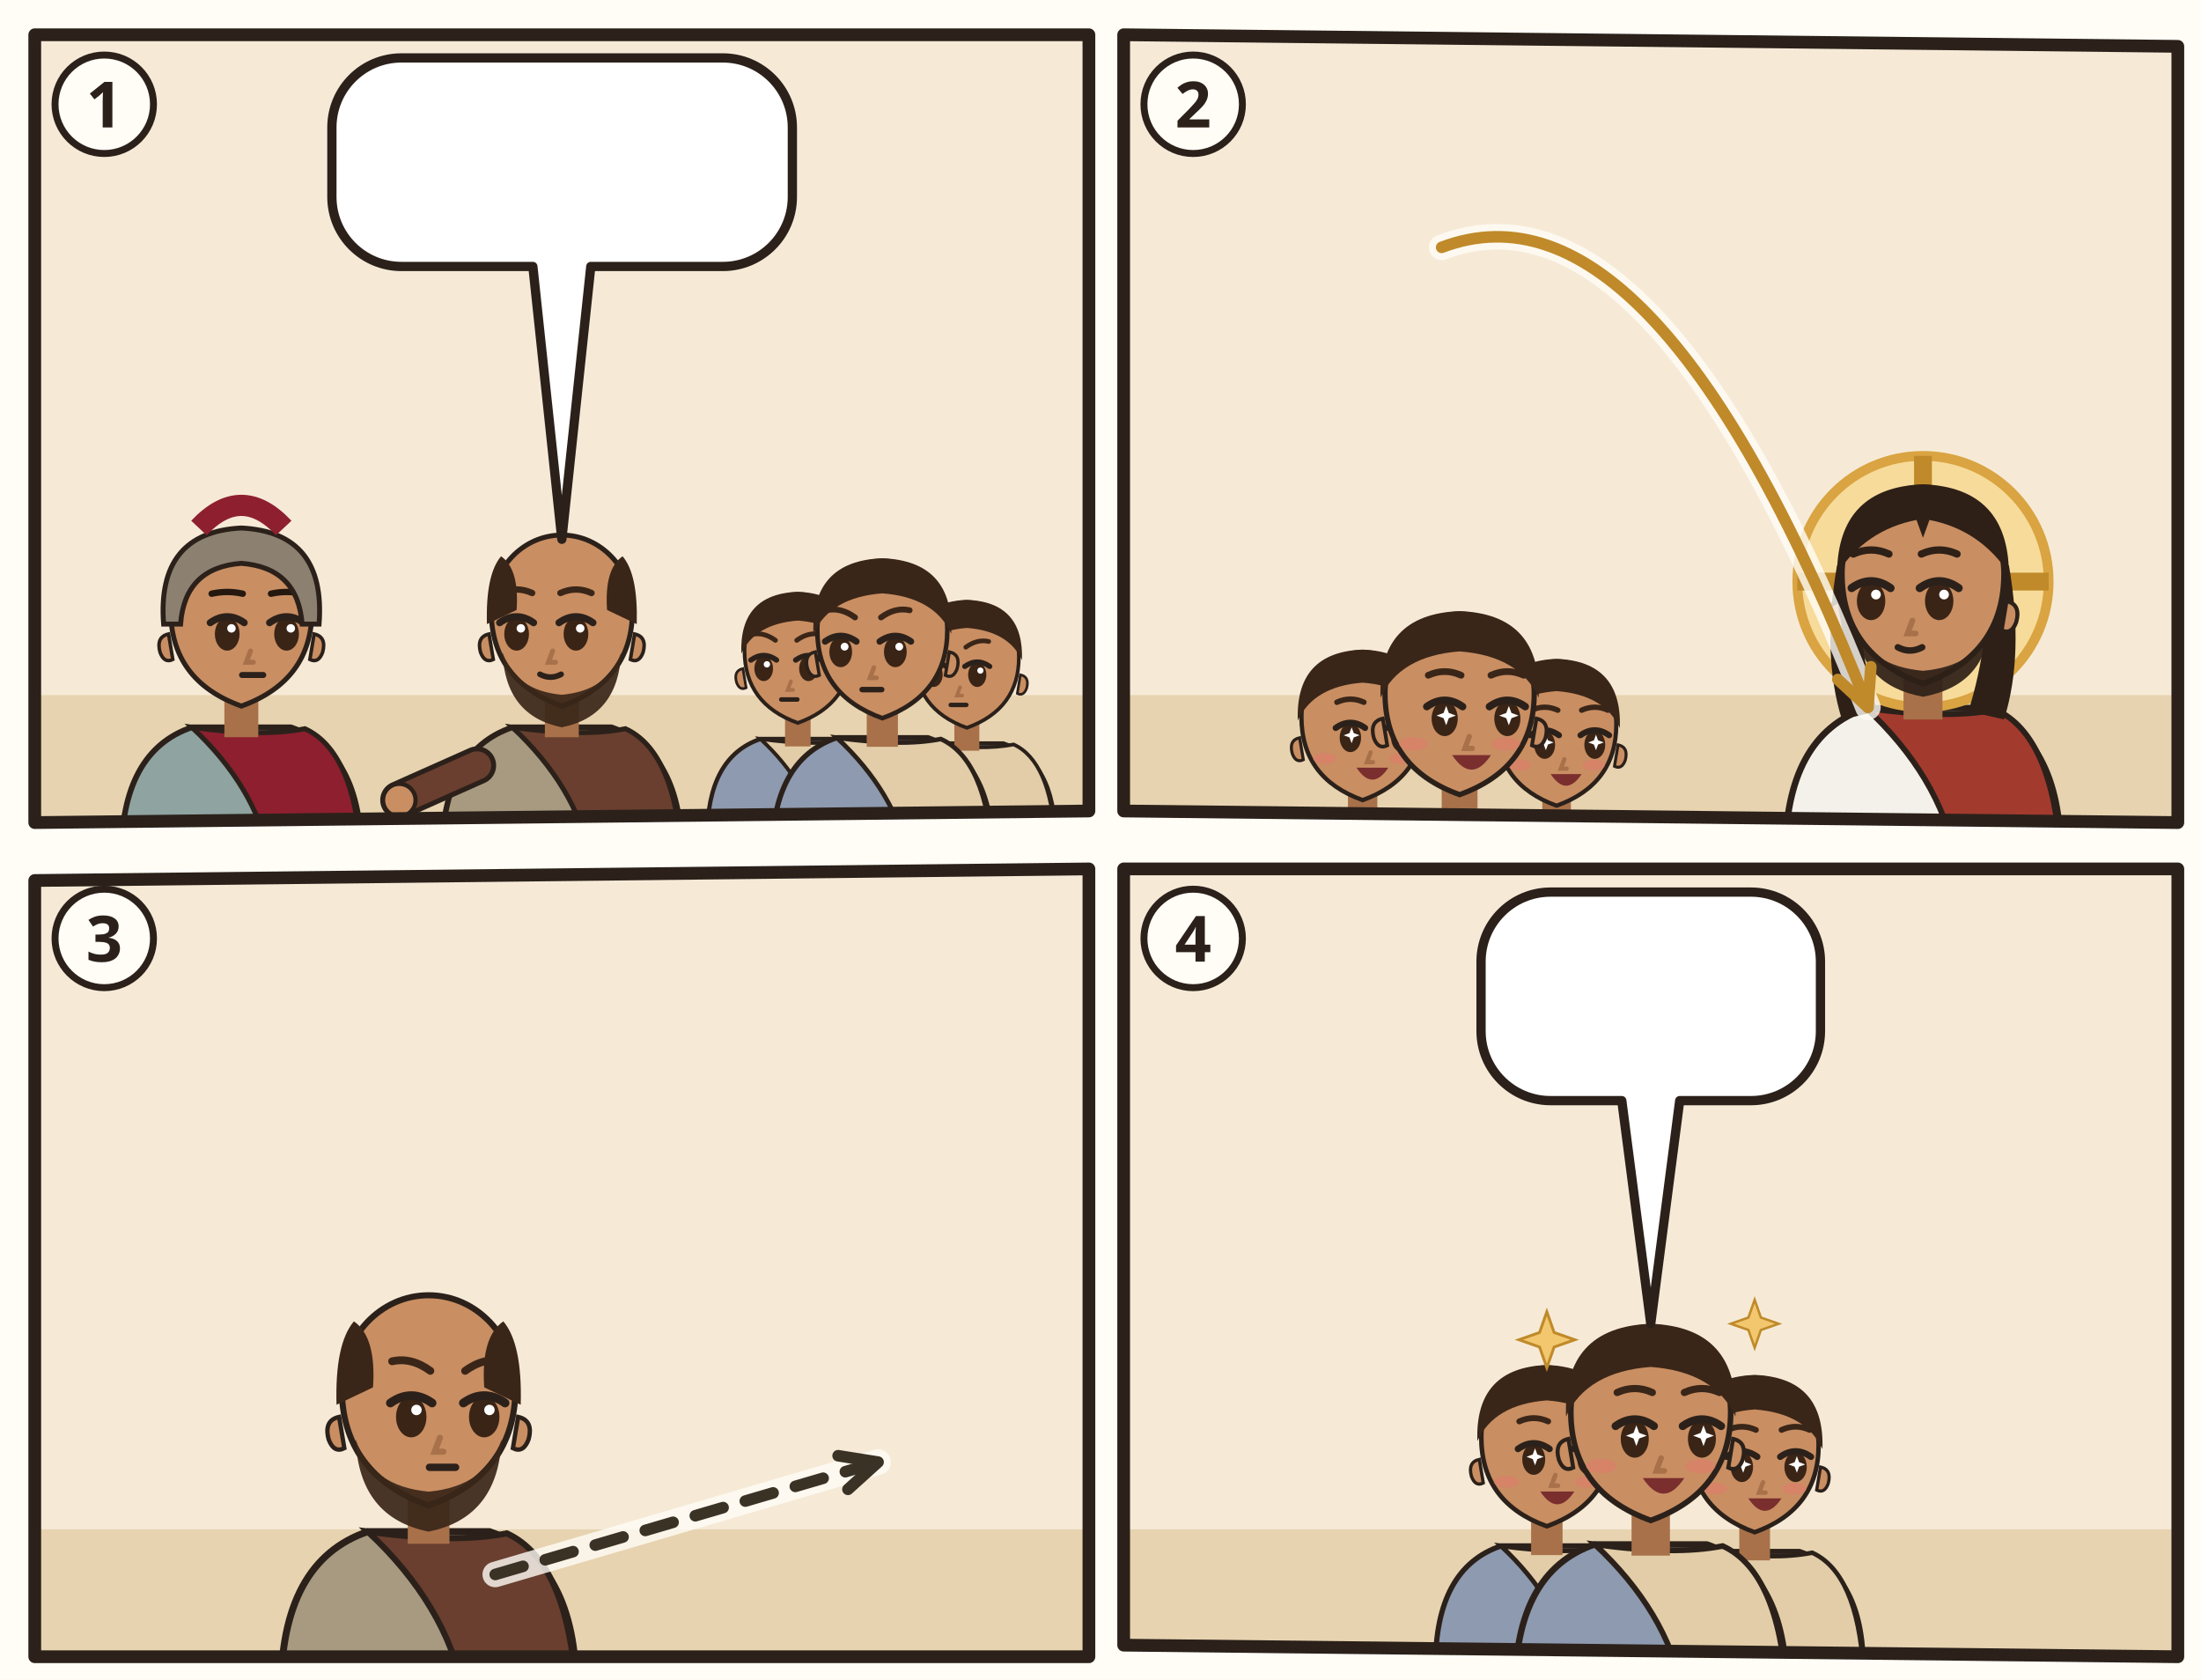
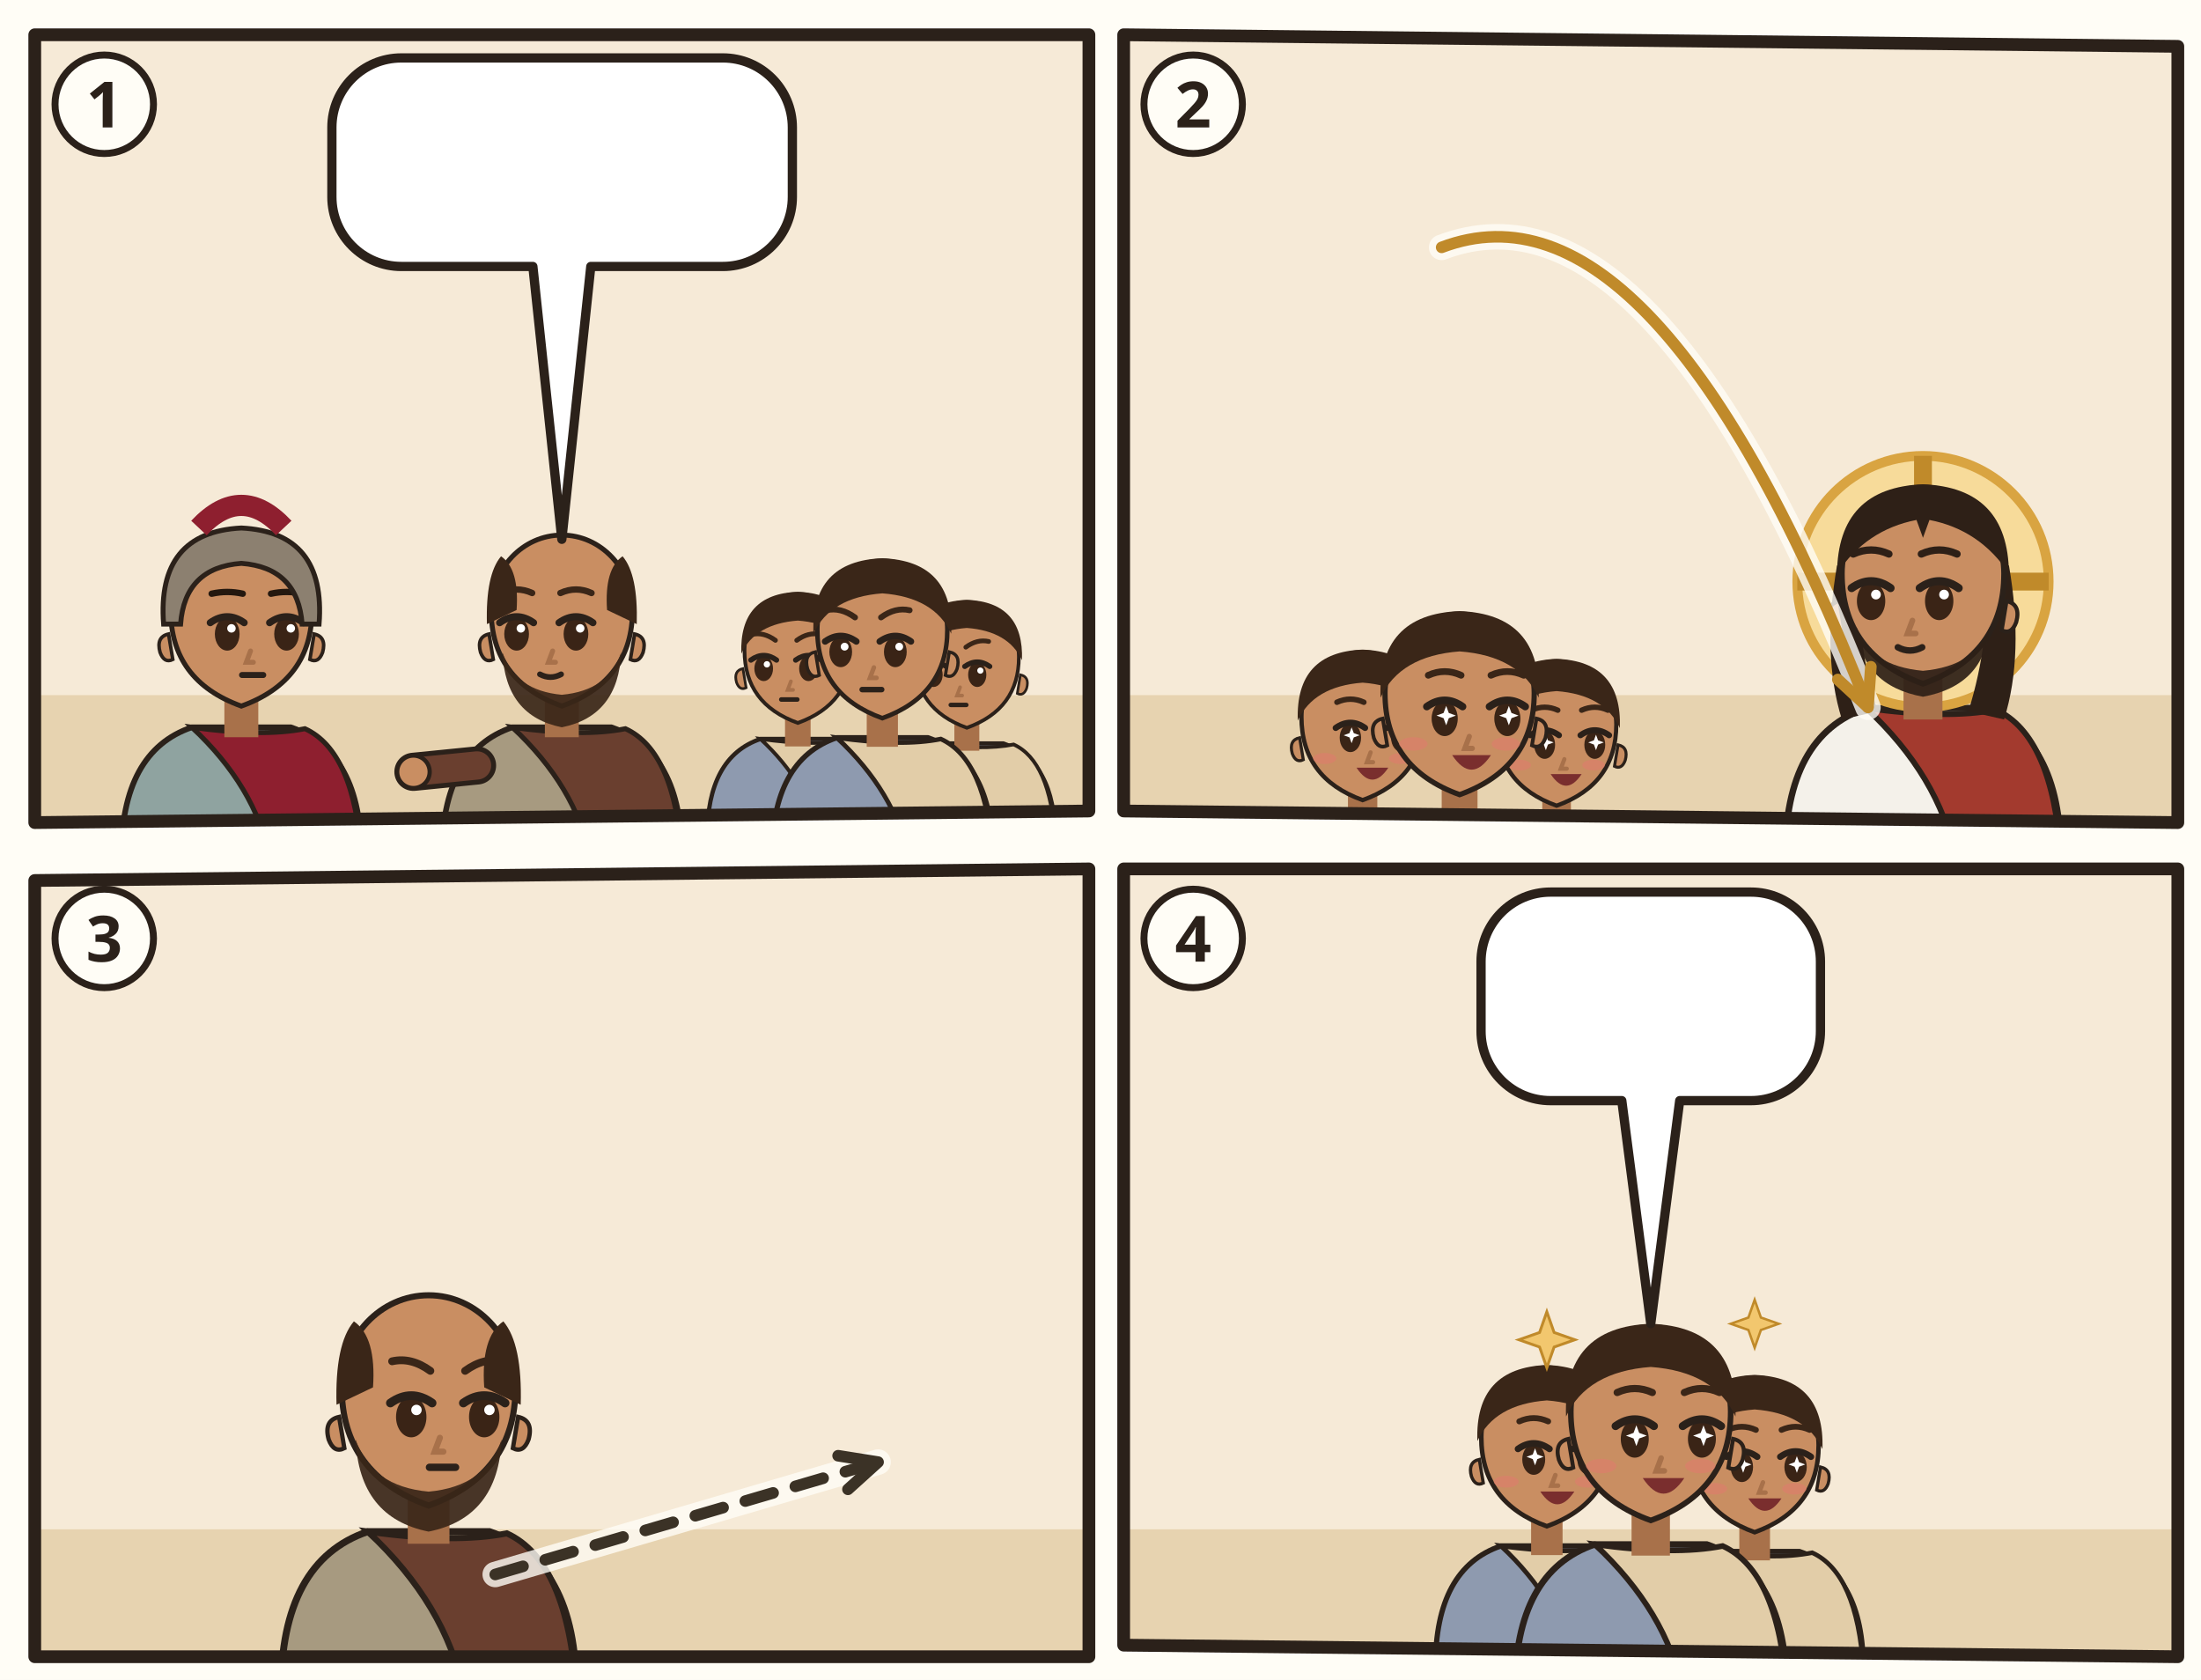
<svg xmlns="http://www.w3.org/2000/svg" viewBox="0 0 380 290">
  <rect width="380" height="290" fill="#FFFDF6" />
  <g transform="translate(4 4)">
    <clipPath id="an-cp-php-1">
      <polygon points="2,2 184,2 184,136 2,138" />
    </clipPath>
    <g clip-path="url(#an-cp-php-1)">
      <polygon points="2,2 184,2 184,136 2,138" fill="#F6EAD7" />
      <path d="M0 116h186v24H0z" fill="#E7D3B0" />
      <g transform="translate(37.66667 102.52) scale(1.22)">
        <path d="M-17 34Q-17 19-7 15.6L7 15.6Q17 19 17 34z" fill="#8FA3A0" stroke="#2B211A" stroke-width=".8" />
        <path d="M-7 15.6Q3 17 9 15.8Q16 19 17 34L4 34Q2 24-7 15.6z" fill="#8E1F2F" stroke="#2B211A" stroke-width=".7" />
        <path d="M-2.4 11h4.8v6h-4.8z" fill="#A8714A" />
        <path d="M-10 -1Q-10 9 0 12.6Q10 9 10 -1A10 10.6 0 0 0 -10 -1z" fill="#C98E62" stroke="#2B211A" stroke-width=".7" />
        <path d="M10.3 2.4q1.8.4 1.2 2.6-.6 1.6-1.8 1z M-10.3 2.4q-1.8.4-1.2 2.6.6 1.6 1.8 1z" fill="#C98E62" stroke="#2B211A" stroke-width=".5" />
        <ellipse cx="-2.0" cy="2.4" rx="1.75" ry="2.35" fill="#3A2416" />
        <path d="M-4.4 0.8Q-2.0 -0.9 0.4 0.8" fill="none" stroke="#2B211A" stroke-width="1" stroke-linecap="round" />
        <circle cx="-1.4" cy="1.6" r=".6" fill="#FFF" />
        <ellipse cx="6.4" cy="2.4" rx="1.75" ry="2.35" fill="#3A2416" />
        <path d="M4.0 0.8Q6.4 -0.9 8.8 0.8" fill="none" stroke="#2B211A" stroke-width="1" stroke-linecap="round" />
        <circle cx="7.0" cy="1.6" r=".6" fill="#FFF" />
        <path d="M-4.2 -3.3Q-2.0 -3.8 0.2 -3.3M4.2 -3.3Q6.4 -3.8 8.6 -3.3" fill="none" stroke="#24180F" stroke-width=".9" stroke-linecap="round" />
        <path d="M1.3 4.8l-.6 1.6h1" fill="none" stroke="#A8714A" stroke-width=".7" stroke-linecap="round" />
        <path d="M0.1 8.2h3" stroke="#2B211A" stroke-width=".85" stroke-linecap="round" />
        <path d="M-11 1Q-12-12 0-12.6Q12-12 11 1L8.6 1Q8-7 0-7.6Q-8-7-8.6 1z" fill="#8C8070" stroke="#2B211A" stroke-width=".7" />
        <path d="M-6-12.6Q0-19 6-12.6" fill="none" stroke="#8E1F2F" stroke-width="3" />
      </g>
      <g transform="translate(93.0 102.52) scale(1.22)">
        <path d="M-17 34Q-17 19-7 15.6L7 15.6Q17 19 17 34z" fill="#A79A80" stroke="#2B211A" stroke-width=".8" />
        <path d="M-7 15.6Q3 17 9 15.8Q16 19 17 34L4 34Q2 24-7 15.6z" fill="#6A3F2F" stroke="#2B211A" stroke-width=".7" />
-         <path d="M-12 21L-23.0 25.9" stroke="#2B211A" stroke-width="5.4" stroke-linecap="round" />
-         <path d="M-12 21L-23.0 25.9" stroke="#6A3F2F" stroke-width="4" stroke-linecap="round" />
-         <circle cx="-23.0" cy="25.9" r="2.3" fill="#C98E62" stroke="#2B211A" stroke-width=".6" />
+         <path d="M-12 21L-21.0 21.9" stroke="#2B211A" stroke-width="5.4" stroke-linecap="round" />
+         <path d="M-12 21L-21.0 21.9" stroke="#6A3F2F" stroke-width="4" stroke-linecap="round" />
+         <circle cx="-21.0" cy="21.9" r="2.3" fill="#C98E62" stroke="#2B211A" stroke-width=".6" />
        <path d="M-2.4 11h4.8v6h-4.8z" fill="#A8714A" />
        <path d="M-10 -1Q-10 9 0 12.6Q10 9 10 -1A10 10.6 0 0 0 -10 -1z" fill="#C98E62" stroke="#2B211A" stroke-width=".7" />
        <path d="M10.3 2.4q1.8.4 1.2 2.6-.6 1.6-1.8 1z M-10.3 2.4q-1.8.4-1.2 2.6.6 1.6 1.8 1z" fill="#C98E62" stroke="#2B211A" stroke-width=".5" />
        <path d="M-8.4 5Q-8 14 0 15.6Q8 14 8.4 5Q6.6 10.4 0 11Q-6.6 10.4-8.4 5z" fill="#3A2618" opacity=".92" />
        <ellipse cx="-6.4" cy="2.4" rx="1.75" ry="2.35" fill="#3A2416" />
        <path d="M-8.8 0.8Q-6.4 -0.9 -4.0 0.8" fill="none" stroke="#2B211A" stroke-width="1" stroke-linecap="round" />
        <circle cx="-5.8" cy="1.6" r=".6" fill="#FFF" />
        <ellipse cx="2.0" cy="2.4" rx="1.75" ry="2.35" fill="#3A2416" />
        <path d="M-0.4 0.8Q2.0 -0.9 4.4 0.8" fill="none" stroke="#2B211A" stroke-width="1" stroke-linecap="round" />
        <circle cx="2.6" cy="1.6" r=".6" fill="#FFF" />
        <path d="M-8.6 -3.4Q-6.4 -4.4 -4.2 -3.4M-0.2 -3.4Q2.0 -4.4 4.2 -3.4" fill="none" stroke="#3A2618" stroke-width=".9" stroke-linecap="round" />
        <path d="M-1.3 4.8l-.6 1.6h1" fill="none" stroke="#A8714A" stroke-width=".7" stroke-linecap="round" />
        <path d="M-3.1 8.1Q-1.6 8.9 -0.1 8.1" fill="none" stroke="#2B211A" stroke-width=".8" stroke-linecap="round" />
        <path d="M-10.6 1Q-10.8-6-8.6-8.6Q-6-6.8-6.4-1z M10.6 1Q10.8-6 8.6-8.6Q6-6.8 6.4-1z" fill="#3A2618" />
      </g>
      <g transform="translate(133.7421 109.2056) scale(0.920368)">
        <path d="M-17 34Q-17 19-7 15.6L7 15.6Q17 19 17 34z" fill="#8E9AAF" stroke="#2B211A" stroke-width=".8" />
        <path d="M-7 15.6Q3 17 9 15.8Q16 19 17 34L4 34Q2 24-7 15.6z" fill="#E2CDA8" stroke="#2B211A" stroke-width=".7" />
        <path d="M-2.4 11h4.8v6h-4.8z" fill="#A8714A" />
        <path d="M-10 -1Q-10 9 0 12.6Q10 9 10 -1A10 10.6 0 0 0 -10 -1z" fill="#C98E62" stroke="#2B211A" stroke-width=".7" />
        <path d="M10.3 2.4q1.8.4 1.2 2.6-.6 1.6-1.8 1z M-10.3 2.4q-1.8.4-1.2 2.6.6 1.6 1.8 1z" fill="#C98E62" stroke="#2B211A" stroke-width=".5" />
        <ellipse cx="-6.4" cy="2.4" rx="1.75" ry="2.35" fill="#3A2416" />
        <path d="M-8.8 0.8Q-6.4 -0.9 -4.0 0.8" fill="none" stroke="#2B211A" stroke-width="1" stroke-linecap="round" />
        <circle cx="-5.8" cy="1.6" r=".6" fill="#FFF" />
        <ellipse cx="2.0" cy="2.4" rx="1.75" ry="2.35" fill="#3A2416" />
        <path d="M-0.4 0.8Q2.0 -0.9 4.4 0.8" fill="none" stroke="#2B211A" stroke-width="1" stroke-linecap="round" />
        <circle cx="2.6" cy="1.6" r=".6" fill="#FFF" />
        <path d="M-8.6 -4.0Q-6.4 -4.5 -4.2 -2.9M-0.2 -2.9Q2.0 -4.5 4.2 -4.0" fill="none" stroke="#3A2618" stroke-width=".9" stroke-linecap="round" />
        <path d="M-1.3 4.8l-.6 1.6h1" fill="none" stroke="#A8714A" stroke-width=".7" stroke-linecap="round" />
        <path d="M-3.1 8.2h3" stroke="#2B211A" stroke-width=".85" stroke-linecap="round" />
        <path d="M-10.6-.4Q-11-11.6 0-12Q11-11.6 10.6-.4Q8-6 0-6.6Q-8-6-10.6-.4z" fill="#3A2618" />
      </g>
      <g transform="translate(162.9245 110.328) scale(0.89792)">
        <path d="M-17 34Q-17 19-7 15.6L7 15.6Q17 19 17 34z" fill="#8E9AAF" stroke="#2B211A" stroke-width=".8" />
        <path d="M-7 15.6Q3 17 9 15.8Q16 19 17 34L4 34Q2 24-7 15.6z" fill="#E2CDA8" stroke="#2B211A" stroke-width=".7" />
        <path d="M-2.4 11h4.8v6h-4.8z" fill="#A8714A" />
        <path d="M-10 -1Q-10 9 0 12.6Q10 9 10 -1A10 10.6 0 0 0 -10 -1z" fill="#C98E62" stroke="#2B211A" stroke-width=".7" />
        <path d="M10.3 2.4q1.8.4 1.2 2.6-.6 1.6-1.8 1z M-10.3 2.4q-1.8.4-1.2 2.6.6 1.6 1.8 1z" fill="#C98E62" stroke="#2B211A" stroke-width=".5" />
        <ellipse cx="-6.4" cy="2.4" rx="1.75" ry="2.35" fill="#3A2416" />
        <path d="M-8.8 0.8Q-6.4 -0.9 -4.0 0.8" fill="none" stroke="#2B211A" stroke-width="1" stroke-linecap="round" />
        <circle cx="-5.8" cy="1.6" r=".6" fill="#FFF" />
        <ellipse cx="2.0" cy="2.4" rx="1.75" ry="2.35" fill="#3A2416" />
        <path d="M-0.4 0.8Q2.0 -0.9 4.4 0.8" fill="none" stroke="#2B211A" stroke-width="1" stroke-linecap="round" />
        <circle cx="2.6" cy="1.6" r=".6" fill="#FFF" />
        <path d="M-8.6 -4.0Q-6.4 -4.5 -4.2 -2.9M-0.2 -2.9Q2.0 -4.5 4.2 -4.0" fill="none" stroke="#3A2618" stroke-width=".9" stroke-linecap="round" />
        <path d="M-1.3 4.8l-.6 1.6h1" fill="none" stroke="#A8714A" stroke-width=".7" stroke-linecap="round" />
        <path d="M-3.1 8.2h3" stroke="#2B211A" stroke-width=".85" stroke-linecap="round" />
        <path d="M-10.6-.4Q-11-11.6 0-12Q11-11.6 10.6-.4Q8-6 0-6.6Q-8-6-10.6-.4z" fill="#3A2618" />
      </g>
      <g transform="translate(148.3333 105.8384) scale(1.1224)">
        <path d="M-17 34Q-17 19-7 15.6L7 15.6Q17 19 17 34z" fill="#8E9AAF" stroke="#2B211A" stroke-width=".8" />
        <path d="M-7 15.6Q3 17 9 15.8Q16 19 17 34L4 34Q2 24-7 15.6z" fill="#E2CDA8" stroke="#2B211A" stroke-width=".7" />
        <path d="M-2.4 11h4.8v6h-4.8z" fill="#A8714A" />
        <path d="M-10 -1Q-10 9 0 12.6Q10 9 10 -1A10 10.6 0 0 0 -10 -1z" fill="#C98E62" stroke="#2B211A" stroke-width=".7" />
        <path d="M10.3 2.4q1.8.4 1.2 2.6-.6 1.6-1.8 1z M-10.3 2.4q-1.8.4-1.2 2.6.6 1.6 1.8 1z" fill="#C98E62" stroke="#2B211A" stroke-width=".5" />
        <ellipse cx="-6.4" cy="2.4" rx="1.75" ry="2.35" fill="#3A2416" />
        <path d="M-8.8 0.8Q-6.4 -0.9 -4.0 0.8" fill="none" stroke="#2B211A" stroke-width="1" stroke-linecap="round" />
        <circle cx="-5.8" cy="1.6" r=".6" fill="#FFF" />
        <ellipse cx="2.0" cy="2.4" rx="1.75" ry="2.35" fill="#3A2416" />
        <path d="M-0.4 0.8Q2.0 -0.9 4.4 0.8" fill="none" stroke="#2B211A" stroke-width="1" stroke-linecap="round" />
        <circle cx="2.6" cy="1.6" r=".6" fill="#FFF" />
        <path d="M-8.6 -4.0Q-6.4 -4.5 -4.2 -2.9M-0.2 -2.9Q2.0 -4.5 4.2 -4.0" fill="none" stroke="#3A2618" stroke-width=".9" stroke-linecap="round" />
        <path d="M-1.3 4.8l-.6 1.6h1" fill="none" stroke="#A8714A" stroke-width=".7" stroke-linecap="round" />
        <path d="M-3.1 8.2h3" stroke="#2B211A" stroke-width=".85" stroke-linecap="round" />
        <path d="M-10.6-.4Q-11-11.6 0-12Q11-11.6 10.6-.4Q8-6 0-6.6Q-8-6-10.6-.4z" fill="#3A2618" />
      </g>
      <use href="#an-kette" x="76.0" y="113" width="24" height="11" />
      <use href="#an-z-verkuendigen" x="137.3" y="74.4" width="22" height="15" />
      <g>
        <path d="M65.3 6H120.8A12 12 0 0 1 132.8 18V30A12 12 0 0 1 120.8 42L98 42L93 89.1L88 42H65.3A12 12 0 0 1 53.3 30V18A12 12 0 0 1 65.3 6Z" fill="#FFFFFF" stroke="#2B211A" stroke-width="1.6" stroke-linejoin="round" />
        <use href="#an-p-jesus" x="59.3" y="12" width="16.9" height="24" />
        <use href="#an-kette" x="81.1" y="12" width="45.6" height="24" />
      </g>
    </g>
    <polygon points="2,2 184,2 184,136 2,138" fill="none" stroke="#2B211A" stroke-width="2.2" stroke-linejoin="round" />
    <circle cx="14" cy="14" r="8.5" fill="#FFFDF6" stroke="#2B211A" stroke-width="1.2" />
    <text x="14" y="18" text-anchor="middle" font-family="sans-serif" font-size="11" font-weight="700" fill="#2B211A">1</text>
  </g>
  <g transform="translate(192 4)">
    <clipPath id="an-cp-php-2">
      <polygon points="2,2 184,4 184,138 2,136" />
    </clipPath>
    <g clip-path="url(#an-cp-php-2)">
      <polygon points="2,2 184,4 184,138 2,136" fill="#F6EAD7" />
      <path d="M0 116h186v24H0z" fill="#E7D3B0" />
      <use href="#an-gott" x="26" y="3" width="40" height="40" />
      <g transform="translate(43.256 120.816) scale(1.05616)">
        <path d="M-17 34Q-17 19-7 15.6L7 15.6Q17 19 17 34z" fill="#8E9AAF" stroke="#2B211A" stroke-width=".8" />
        <path d="M-7 15.6Q3 17 9 15.8Q16 19 17 34L4 34Q2 24-7 15.6z" fill="#E2CDA8" stroke="#2B211A" stroke-width=".7" />
        <path d="M-2.4 11h4.8v6h-4.8z" fill="#A8714A" />
        <path d="M-10 -1Q-10 9 0 12.6Q10 9 10 -1A10 10.6 0 0 0 -10 -1z" fill="#C98E62" stroke="#2B211A" stroke-width=".7" />
        <path d="M10.3 2.4q1.8.4 1.2 2.6-.6 1.6-1.8 1z M-10.3 2.4q-1.8.4-1.2 2.6.6 1.6 1.8 1z" fill="#C98E62" stroke="#2B211A" stroke-width=".5" />
        <ellipse cx="-2.0" cy="2.4" rx="1.75" ry="2.35" fill="#3A2416" />
        <path d="M-4.4 0.8Q-2.0 -0.9 0.4 0.8" fill="none" stroke="#2B211A" stroke-width="1" stroke-linecap="round" />
        <path d="M-1.8 0.7l.35 .95.95 .35-.95 .35-.35 .95-.35-.95-.95-.35.95-.35z" fill="#FFF" />
        <ellipse cx="6.4" cy="2.4" rx="1.75" ry="2.35" fill="#3A2416" />
        <path d="M4.0 0.8Q6.4 -0.9 8.8 0.8" fill="none" stroke="#2B211A" stroke-width="1" stroke-linecap="round" />
        <path d="M6.6 0.7l.35 .95.95 .35-.95 .35-.35 .95-.35-.95-.95-.35.95-.35z" fill="#FFF" />
        <path d="M-4.2 -3.4Q-2.0 -4.4 0.2 -3.4M4.2 -3.4Q6.4 -4.4 8.6 -3.4" fill="none" stroke="#3A2618" stroke-width=".9" stroke-linecap="round" />
        <path d="M1.3 4.8l-.6 1.6h1" fill="none" stroke="#A8714A" stroke-width=".7" stroke-linecap="round" />
        <ellipse cx="-6.2" cy="5.8" rx="1.9" ry=".9" fill="#E07A6E" opacity=".55" />
        <ellipse cx="6.2" cy="5.8" rx="1.9" ry=".9" fill="#E07A6E" opacity=".55" />
        <path d="M-1.0 7.3Q1.6 11.2 4.2 7.3z" fill="#7A2E2E" />
        <path d="M-10.6-.4Q-11-11.6 0-12Q11-11.6 10.6-.4Q8-6 0-6.6Q-8-6-10.6-.4z" fill="#3A2618" />
      </g>
      <g transform="translate(76.744 122.104) scale(1.0304)">
        <path d="M-17 34Q-17 19-7 15.6L7 15.6Q17 19 17 34z" fill="#8E9AAF" stroke="#2B211A" stroke-width=".8" />
        <path d="M-7 15.6Q3 17 9 15.8Q16 19 17 34L4 34Q2 24-7 15.6z" fill="#E2CDA8" stroke="#2B211A" stroke-width=".7" />
        <path d="M-2.4 11h4.8v6h-4.8z" fill="#A8714A" />
        <path d="M-10 -1Q-10 9 0 12.6Q10 9 10 -1A10 10.6 0 0 0 -10 -1z" fill="#C98E62" stroke="#2B211A" stroke-width=".7" />
        <path d="M10.3 2.4q1.8.4 1.2 2.6-.6 1.6-1.8 1z M-10.3 2.4q-1.8.4-1.2 2.6.6 1.6 1.8 1z" fill="#C98E62" stroke="#2B211A" stroke-width=".5" />
        <ellipse cx="-2.0" cy="2.4" rx="1.75" ry="2.35" fill="#3A2416" />
        <path d="M-4.4 0.8Q-2.0 -0.9 0.4 0.8" fill="none" stroke="#2B211A" stroke-width="1" stroke-linecap="round" />
        <path d="M-1.8 0.7l.35 .95.95 .35-.95 .35-.35 .95-.35-.95-.95-.35.95-.35z" fill="#FFF" />
        <ellipse cx="6.4" cy="2.4" rx="1.75" ry="2.35" fill="#3A2416" />
        <path d="M4.0 0.8Q6.4 -0.9 8.8 0.8" fill="none" stroke="#2B211A" stroke-width="1" stroke-linecap="round" />
        <path d="M6.6 0.7l.35 .95.95 .35-.95 .35-.35 .95-.35-.95-.95-.35.95-.35z" fill="#FFF" />
        <path d="M-4.2 -3.4Q-2.0 -4.4 0.2 -3.4M4.2 -3.4Q6.4 -4.4 8.6 -3.4" fill="none" stroke="#3A2618" stroke-width=".9" stroke-linecap="round" />
        <path d="M1.3 4.8l-.6 1.6h1" fill="none" stroke="#A8714A" stroke-width=".7" stroke-linecap="round" />
        <ellipse cx="-6.2" cy="5.8" rx="1.9" ry=".9" fill="#E07A6E" opacity=".55" />
        <ellipse cx="6.2" cy="5.8" rx="1.9" ry=".9" fill="#E07A6E" opacity=".55" />
        <path d="M-1.0 7.3Q1.6 11.2 4.2 7.3z" fill="#7A2E2E" />
        <path d="M-10.6-.4Q-11-11.6 0-12Q11-11.6 10.6-.4Q8-6 0-6.6Q-8-6-10.6-.4z" fill="#3A2618" />
      </g>
      <g transform="translate(60 116.952) scale(1.288)">
        <path d="M-17 34Q-17 19-7 15.6L7 15.6Q17 19 17 34z" fill="#8E9AAF" stroke="#2B211A" stroke-width=".8" />
        <path d="M-7 15.6Q3 17 9 15.8Q16 19 17 34L4 34Q2 24-7 15.6z" fill="#E2CDA8" stroke="#2B211A" stroke-width=".7" />
        <path d="M-2.4 11h4.8v6h-4.8z" fill="#A8714A" />
        <path d="M-10 -1Q-10 9 0 12.6Q10 9 10 -1A10 10.6 0 0 0 -10 -1z" fill="#C98E62" stroke="#2B211A" stroke-width=".7" />
        <path d="M10.3 2.4q1.8.4 1.2 2.6-.6 1.6-1.8 1z M-10.3 2.4q-1.8.4-1.2 2.6.6 1.6 1.8 1z" fill="#C98E62" stroke="#2B211A" stroke-width=".5" />
        <ellipse cx="-2.0" cy="2.4" rx="1.75" ry="2.35" fill="#3A2416" />
        <path d="M-4.4 0.8Q-2.0 -0.9 0.4 0.8" fill="none" stroke="#2B211A" stroke-width="1" stroke-linecap="round" />
        <path d="M-1.8 0.7l.35 .95.95 .35-.95 .35-.35 .95-.35-.95-.95-.35.95-.35z" fill="#FFF" />
        <ellipse cx="6.4" cy="2.4" rx="1.75" ry="2.35" fill="#3A2416" />
        <path d="M4.0 0.8Q6.4 -0.9 8.8 0.8" fill="none" stroke="#2B211A" stroke-width="1" stroke-linecap="round" />
        <path d="M6.6 0.7l.35 .95.95 .35-.95 .35-.35 .95-.35-.95-.95-.35.95-.35z" fill="#FFF" />
        <path d="M-4.2 -3.4Q-2.0 -4.4 0.2 -3.4M4.2 -3.4Q6.4 -4.4 8.6 -3.4" fill="none" stroke="#3A2618" stroke-width=".9" stroke-linecap="round" />
        <path d="M1.3 4.8l-.6 1.6h1" fill="none" stroke="#A8714A" stroke-width=".7" stroke-linecap="round" />
        <ellipse cx="-6.2" cy="5.8" rx="1.9" ry=".9" fill="#E07A6E" opacity=".55" />
        <ellipse cx="6.2" cy="5.8" rx="1.9" ry=".9" fill="#E07A6E" opacity=".55" />
        <path d="M-1.0 7.3Q1.6 11.2 4.2 7.3z" fill="#7A2E2E" />
        <path d="M-10.6-.4Q-11-11.6 0-12Q11-11.6 10.6-.4Q8-6 0-6.6Q-8-6-10.6-.4z" fill="#3A2618" />
      </g>
      <g transform="translate(140 96.4) scale(1.4)">
        <path d="M-17 34Q-17 19-7 15.6L7 15.6Q17 19 17 34z" fill="#F4F1EA" stroke="#2B211A" stroke-width=".8" />
        <path d="M-7 15.6Q3 17 9 15.8Q16 19 17 34L4 34Q2 24-7 15.6z" fill="#A33A2E" stroke="#2B211A" stroke-width=".7" />
        <circle r="15.5" fill="#F7DB9A" stroke="#D9A441" stroke-width="1.2" />
        <path d="M0-15.5v5M-15.5 0h5M15.5 0h-5" stroke="#C08A2A" stroke-width="2.2" />
        <path d="M-10.6 -2Q-12.5 9-10 17L-5.6 16Q-8.4 7-7.6-1z M10.6 -2Q12.5 9 10 17L5.6 16Q8.4 7 7.6-1z" fill="#2E2017" />
        <path d="M-2.4 11h4.8v6h-4.8z" fill="#A8714A" />
        <path d="M-10 -1Q-10 9 0 12.6Q10 9 10 -1A10 10.6 0 0 0 -10 -1z" fill="#C98E62" stroke="#2B211A" stroke-width=".7" />
        <path d="M10.3 2.4q1.8.4 1.2 2.6-.6 1.6-1.8 1z M-10.3 2.4q-1.8.4-1.2 2.6.6 1.6 1.8 1z" fill="#C98E62" stroke="#2B211A" stroke-width=".5" />
        <path d="M-8.2 5.6Q-7.6 12.8 0 14.2Q7.6 12.8 8.2 5.6Q6.6 10.4 0 11Q-6.6 10.4-8.2 5.6z" fill="#2E2017" opacity=".92" />
        <ellipse cx="-6.4" cy="2.4" rx="1.75" ry="2.35" fill="#3A2416" />
        <path d="M-8.8 0.8Q-6.4 -0.9 -4.0 0.8" fill="none" stroke="#2B211A" stroke-width="1" stroke-linecap="round" />
        <circle cx="-5.8" cy="1.6" r=".6" fill="#FFF" />
        <ellipse cx="2.0" cy="2.4" rx="1.75" ry="2.35" fill="#3A2416" />
        <path d="M-0.4 0.8Q2.0 -0.9 4.4 0.8" fill="none" stroke="#2B211A" stroke-width="1" stroke-linecap="round" />
        <circle cx="2.6" cy="1.6" r=".6" fill="#FFF" />
        <path d="M-8.6 -3.4Q-6.4 -4.4 -4.2 -3.4M-0.2 -3.4Q2.0 -4.4 4.2 -3.4" fill="none" stroke="#2E2017" stroke-width=".9" stroke-linecap="round" />
        <path d="M-1.3 4.8l-.6 1.6h1" fill="none" stroke="#A8714A" stroke-width=".7" stroke-linecap="round" />
        <path d="M-3.1 8.1Q-1.6 8.9 -0.1 8.1" fill="none" stroke="#2B211A" stroke-width=".8" stroke-linecap="round" />
        <path d="M-10.6-1Q-10.5-11.6 0-12Q10.5-11.6 10.6-1Q7-6.4 .8-7.6L0-5.4-.8-7.6Q-7-6.4-10.6-1z" fill="#2E2017" />
      </g>
      <use href="#an-z-erhoehen" x="132.0" y="55.6" width="16" height="21" />
      <use href="#an-z-knien" x="51.0" y="77.2" width="18" height="20" />
      <path d="M56.9 38.7Q93.7 24.7 130.5 118.1" fill="none" stroke="#FFFDF6" stroke-width="4.4" stroke-linecap="round" opacity=".8" />
      <path d="M56.9 38.7Q93.7 24.7 130.5 118.1" fill="none" stroke="#C08A2A" stroke-width="2" stroke-linecap="round" />
      <path d="M125.3 113.3L130.5 118.1L131.0 111.1" fill="none" stroke="#C08A2A" stroke-width="2" stroke-linecap="round" stroke-linejoin="round" />
    </g>
    <polygon points="2,2 184,4 184,138 2,136" fill="none" stroke="#2B211A" stroke-width="2.2" stroke-linejoin="round" />
    <circle cx="14" cy="14" r="8.5" fill="#FFFDF6" stroke="#2B211A" stroke-width="1.2" />
    <text x="14" y="18" text-anchor="middle" font-family="sans-serif" font-size="11" font-weight="700" fill="#2B211A">2</text>
  </g>
  <g transform="translate(4 148)">
    <clipPath id="an-cp-php-3">
      <polygon points="2,4 184,2 184,138 2,138" />
    </clipPath>
    <g clip-path="url(#an-cp-php-3)">
      <polygon points="2,4 184,2 184,138 2,138" fill="#F6EAD7" />
      <path d="M0 116h186v24H0z" fill="#E7D3B0" />
      <g transform="translate(70 93.0) scale(1.5)">
        <path d="M-17 34Q-17 19-7 15.6L7 15.6Q17 19 17 34z" fill="#A79A80" stroke="#2B211A" stroke-width=".8" />
        <path d="M-7 15.6Q3 17 9 15.8Q16 19 17 34L4 34Q2 24-7 15.6z" fill="#6A3F2F" stroke="#2B211A" stroke-width=".7" />
        <path d="M-2.4 11h4.8v6h-4.8z" fill="#A8714A" />
        <path d="M-10 -1Q-10 9 0 12.6Q10 9 10 -1A10 10.6 0 0 0 -10 -1z" fill="#C98E62" stroke="#2B211A" stroke-width=".7" />
        <path d="M10.3 2.4q1.8.4 1.2 2.6-.6 1.6-1.8 1z M-10.3 2.4q-1.8.4-1.2 2.6.6 1.6 1.8 1z" fill="#C98E62" stroke="#2B211A" stroke-width=".5" />
        <path d="M-8.4 5Q-8 14 0 15.6Q8 14 8.4 5Q6.6 10.4 0 11Q-6.6 10.4-8.4 5z" fill="#3A2618" opacity=".92" />
        <ellipse cx="-2.0" cy="2.4" rx="1.75" ry="2.35" fill="#3A2416" />
        <path d="M-4.4 0.8Q-2.0 -0.9 0.4 0.8" fill="none" stroke="#2B211A" stroke-width="1" stroke-linecap="round" />
        <circle cx="-1.4" cy="1.6" r=".6" fill="#FFF" />
        <ellipse cx="6.4" cy="2.4" rx="1.75" ry="2.35" fill="#3A2416" />
        <path d="M4.0 0.8Q6.4 -0.9 8.8 0.8" fill="none" stroke="#2B211A" stroke-width="1" stroke-linecap="round" />
        <circle cx="7.0" cy="1.6" r=".6" fill="#FFF" />
        <path d="M-4.2 -4.0Q-2.0 -4.5 0.2 -2.9M4.2 -2.9Q6.4 -4.5 8.6 -4.0" fill="none" stroke="#3A2618" stroke-width=".9" stroke-linecap="round" />
        <path d="M1.3 4.8l-.6 1.6h1" fill="none" stroke="#A8714A" stroke-width=".7" stroke-linecap="round" />
        <path d="M0.1 8.2h3" stroke="#2B211A" stroke-width=".85" stroke-linecap="round" />
        <path d="M-10.6 1Q-10.8-6-8.6-8.6Q-6-6.8-6.4-1z M10.6 1Q10.8-6 8.6-8.6Q6-6.8 6.4-1z" fill="#3A2618" />
      </g>
      <use href="#an-kette" x="26.0" y="113" width="24" height="11" />
      <use href="#an-z-ziel" x="150.0" y="89" width="22" height="35" />
      <path d="M81.5 123.8Q114.5 114.1 147.6 104.4" fill="none" stroke="#FFFDF6" stroke-width="4.4" stroke-linecap="round" opacity=".8" />
      <path d="M81.5 123.8Q114.5 114.1 147.6 104.4" fill="none" stroke="#3B3226" stroke-width="2" stroke-dasharray="5 4" stroke-linecap="round" />
      <path d="M142.4 109.1L147.6 104.4L140.7 103.3" fill="none" stroke="#3B3226" stroke-width="2" stroke-linecap="round" stroke-linejoin="round" />
    </g>
    <polygon points="2,4 184,2 184,138 2,138" fill="none" stroke="#2B211A" stroke-width="2.2" stroke-linejoin="round" />
    <circle cx="14" cy="14" r="8.5" fill="#FFFDF6" stroke="#2B211A" stroke-width="1.2" />
    <text x="14" y="18" text-anchor="middle" font-family="sans-serif" font-size="11" font-weight="700" fill="#2B211A">3</text>
  </g>
  <g transform="translate(192 148)">
    <clipPath id="an-cp-php-4">
      <polygon points="2,2 184,2 184,138 2,136" />
    </clipPath>
    <g clip-path="url(#an-cp-php-4)">
      <polygon points="2,2 184,2 184,138 2,136" fill="#F6EAD7" />
      <path d="M0 116h186v24H0z" fill="#E7D3B0" />
      <use href="#an-gott" x="140" y="3" width="40" height="40" />
      <g transform="translate(75.06 101.22) scale(1.1316)">
        <path d="M-17 34Q-17 19-7 15.6L7 15.6Q17 19 17 34z" fill="#8E9AAF" stroke="#2B211A" stroke-width=".8" />
        <path d="M-7 15.6Q3 17 9 15.8Q16 19 17 34L4 34Q2 24-7 15.6z" fill="#E2CDA8" stroke="#2B211A" stroke-width=".7" />
        <path d="M-2.4 11h4.8v6h-4.8z" fill="#A8714A" />
        <path d="M-10 -1Q-10 9 0 12.6Q10 9 10 -1A10 10.6 0 0 0 -10 -1z" fill="#C98E62" stroke="#2B211A" stroke-width=".7" />
        <path d="M10.3 2.4q1.8.4 1.2 2.6-.6 1.6-1.8 1z M-10.3 2.4q-1.8.4-1.2 2.6.6 1.6 1.8 1z" fill="#C98E62" stroke="#2B211A" stroke-width=".5" />
        <ellipse cx="-2.0" cy="2.4" rx="1.75" ry="2.35" fill="#3A2416" />
        <path d="M-4.4 0.8Q-2.0 -0.9 0.4 0.8" fill="none" stroke="#2B211A" stroke-width="1" stroke-linecap="round" />
        <path d="M-1.8 0.7l.35 .95.95 .35-.95 .35-.35 .95-.35-.95-.95-.35.95-.35z" fill="#FFF" />
        <ellipse cx="6.4" cy="2.4" rx="1.75" ry="2.35" fill="#3A2416" />
        <path d="M4.0 0.8Q6.4 -0.9 8.8 0.8" fill="none" stroke="#2B211A" stroke-width="1" stroke-linecap="round" />
        <path d="M6.6 0.7l.35 .95.95 .35-.95 .35-.35 .95-.35-.95-.95-.35.95-.35z" fill="#FFF" />
        <path d="M-4.2 -3.4Q-2.0 -4.4 0.2 -3.4M4.2 -3.4Q6.4 -4.4 8.6 -3.4" fill="none" stroke="#3A2618" stroke-width=".9" stroke-linecap="round" />
        <path d="M1.3 4.8l-.6 1.6h1" fill="none" stroke="#A8714A" stroke-width=".7" stroke-linecap="round" />
        <ellipse cx="-6.2" cy="5.8" rx="1.9" ry=".9" fill="#E07A6E" opacity=".55" />
        <ellipse cx="6.2" cy="5.8" rx="1.9" ry=".9" fill="#E07A6E" opacity=".55" />
        <path d="M-1.0 7.3Q1.6 11.2 4.2 7.3z" fill="#7A2E2E" />
        <path d="M-10.6-.4Q-11-11.6 0-12Q11-11.6 10.6-.4Q8-6 0-6.6Q-8-6-10.6-.4z" fill="#3A2618" />
      </g>
      <g transform="translate(110.94 102.6) scale(1.104)">
        <path d="M-17 34Q-17 19-7 15.6L7 15.6Q17 19 17 34z" fill="#8E9AAF" stroke="#2B211A" stroke-width=".8" />
        <path d="M-7 15.6Q3 17 9 15.8Q16 19 17 34L4 34Q2 24-7 15.6z" fill="#E2CDA8" stroke="#2B211A" stroke-width=".7" />
        <path d="M-2.4 11h4.8v6h-4.8z" fill="#A8714A" />
        <path d="M-10 -1Q-10 9 0 12.6Q10 9 10 -1A10 10.6 0 0 0 -10 -1z" fill="#C98E62" stroke="#2B211A" stroke-width=".7" />
        <path d="M10.3 2.4q1.8.4 1.2 2.6-.6 1.6-1.8 1z M-10.3 2.4q-1.8.4-1.2 2.6.6 1.6 1.8 1z" fill="#C98E62" stroke="#2B211A" stroke-width=".5" />
        <ellipse cx="-2.0" cy="2.4" rx="1.75" ry="2.35" fill="#3A2416" />
        <path d="M-4.4 0.8Q-2.0 -0.9 0.4 0.8" fill="none" stroke="#2B211A" stroke-width="1" stroke-linecap="round" />
        <path d="M-1.8 0.7l.35 .95.95 .35-.95 .35-.35 .95-.35-.95-.95-.35.95-.35z" fill="#FFF" />
        <ellipse cx="6.4" cy="2.4" rx="1.75" ry="2.35" fill="#3A2416" />
        <path d="M4.0 0.8Q6.4 -0.9 8.8 0.8" fill="none" stroke="#2B211A" stroke-width="1" stroke-linecap="round" />
        <path d="M6.6 0.7l.35 .95.95 .35-.95 .35-.35 .95-.35-.95-.95-.35.95-.35z" fill="#FFF" />
        <path d="M-4.2 -3.4Q-2.0 -4.4 0.2 -3.4M4.2 -3.4Q6.4 -4.4 8.6 -3.4" fill="none" stroke="#3A2618" stroke-width=".9" stroke-linecap="round" />
        <path d="M1.3 4.8l-.6 1.6h1" fill="none" stroke="#A8714A" stroke-width=".7" stroke-linecap="round" />
        <ellipse cx="-6.2" cy="5.8" rx="1.9" ry=".9" fill="#E07A6E" opacity=".55" />
        <ellipse cx="6.2" cy="5.8" rx="1.9" ry=".9" fill="#E07A6E" opacity=".55" />
        <path d="M-1.0 7.3Q1.6 11.2 4.2 7.3z" fill="#7A2E2E" />
        <path d="M-10.6-.4Q-11-11.6 0-12Q11-11.6 10.6-.4Q8-6 0-6.6Q-8-6-10.6-.4z" fill="#3A2618" />
      </g>
      <g transform="translate(93.0 97.08) scale(1.38)">
        <path d="M-17 34Q-17 19-7 15.6L7 15.6Q17 19 17 34z" fill="#8E9AAF" stroke="#2B211A" stroke-width=".8" />
        <path d="M-7 15.6Q3 17 9 15.8Q16 19 17 34L4 34Q2 24-7 15.6z" fill="#E2CDA8" stroke="#2B211A" stroke-width=".7" />
        <path d="M-2.4 11h4.8v6h-4.8z" fill="#A8714A" />
        <path d="M-10 -1Q-10 9 0 12.6Q10 9 10 -1A10 10.6 0 0 0 -10 -1z" fill="#C98E62" stroke="#2B211A" stroke-width=".7" />
        <path d="M10.3 2.4q1.8.4 1.2 2.6-.6 1.6-1.8 1z M-10.3 2.4q-1.8.4-1.2 2.6.6 1.6 1.8 1z" fill="#C98E62" stroke="#2B211A" stroke-width=".5" />
        <ellipse cx="-2.0" cy="2.4" rx="1.75" ry="2.35" fill="#3A2416" />
        <path d="M-4.4 0.8Q-2.0 -0.9 0.4 0.8" fill="none" stroke="#2B211A" stroke-width="1" stroke-linecap="round" />
        <path d="M-1.8 0.7l.35 .95.95 .35-.95 .35-.35 .95-.35-.95-.95-.35.95-.35z" fill="#FFF" />
        <ellipse cx="6.4" cy="2.4" rx="1.75" ry="2.35" fill="#3A2416" />
        <path d="M4.0 0.8Q6.4 -0.9 8.8 0.8" fill="none" stroke="#2B211A" stroke-width="1" stroke-linecap="round" />
        <path d="M6.6 0.7l.35 .95.95 .35-.95 .35-.35 .95-.35-.95-.95-.35.95-.35z" fill="#FFF" />
        <path d="M-4.2 -3.4Q-2.0 -4.4 0.2 -3.4M4.2 -3.4Q6.4 -4.4 8.6 -3.4" fill="none" stroke="#3A2618" stroke-width=".9" stroke-linecap="round" />
        <path d="M1.3 4.8l-.6 1.6h1" fill="none" stroke="#A8714A" stroke-width=".7" stroke-linecap="round" />
        <ellipse cx="-6.2" cy="5.8" rx="1.9" ry=".9" fill="#E07A6E" opacity=".55" />
        <ellipse cx="6.2" cy="5.8" rx="1.9" ry=".9" fill="#E07A6E" opacity=".55" />
        <path d="M-1.0 7.3Q1.6 11.2 4.2 7.3z" fill="#7A2E2E" />
        <path d="M-10.6-.4Q-11-11.6 0-12Q11-11.6 10.6-.4Q8-6 0-6.6Q-8-6-10.6-.4z" fill="#3A2618" />
        <use href="#an-z-beten" x="-4" y="18" width="16" height="12" />
      </g>
      <path transform="translate(75.06 83.28) scale(0.966)" d="M0-5l1.3 3.7 3.7 1.3-3.7 1.3L0 5l-1.3-3.7L-5 0l3.7-1.3z" fill="#F2C76E" stroke="#C08A2A" stroke-width=".5" />
      <path transform="translate(110.94 80.52) scale(0.828)" d="M0-5l1.3 3.7 3.7 1.3-3.7 1.3L0 5l-1.3-3.7L-5 0l3.7-1.3z" fill="#F2C76E" stroke="#C08A2A" stroke-width=".5" />
      <use href="#an-z-friede" x="112.6" y="74.9" width="22" height="14" />
      <g>
        <path d="M75.7 6H110.3A12 12 0 0 1 122.3 18V30A12 12 0 0 1 110.3 42L98 42L93 80.5L88 42H75.7A12 12 0 0 1 63.7 30V18A12 12 0 0 1 75.7 6Z" fill="#FFFFFF" stroke="#2B211A" stroke-width="1.6" stroke-linejoin="round" />
        <use href="#an-z-sorge" x="69.7" y="12" width="19.6" height="24" />
        <use href="#an-z-beten" x="94.3" y="12" width="22.0" height="24" />
      </g>
    </g>
    <polygon points="2,2 184,2 184,138 2,136" fill="none" stroke="#2B211A" stroke-width="2.2" stroke-linejoin="round" />
    <circle cx="14" cy="14" r="8.5" fill="#FFFDF6" stroke="#2B211A" stroke-width="1.2" />
    <text x="14" y="18" text-anchor="middle" font-family="sans-serif" font-size="11" font-weight="700" fill="#2B211A">4</text>
  </g>
</svg>
